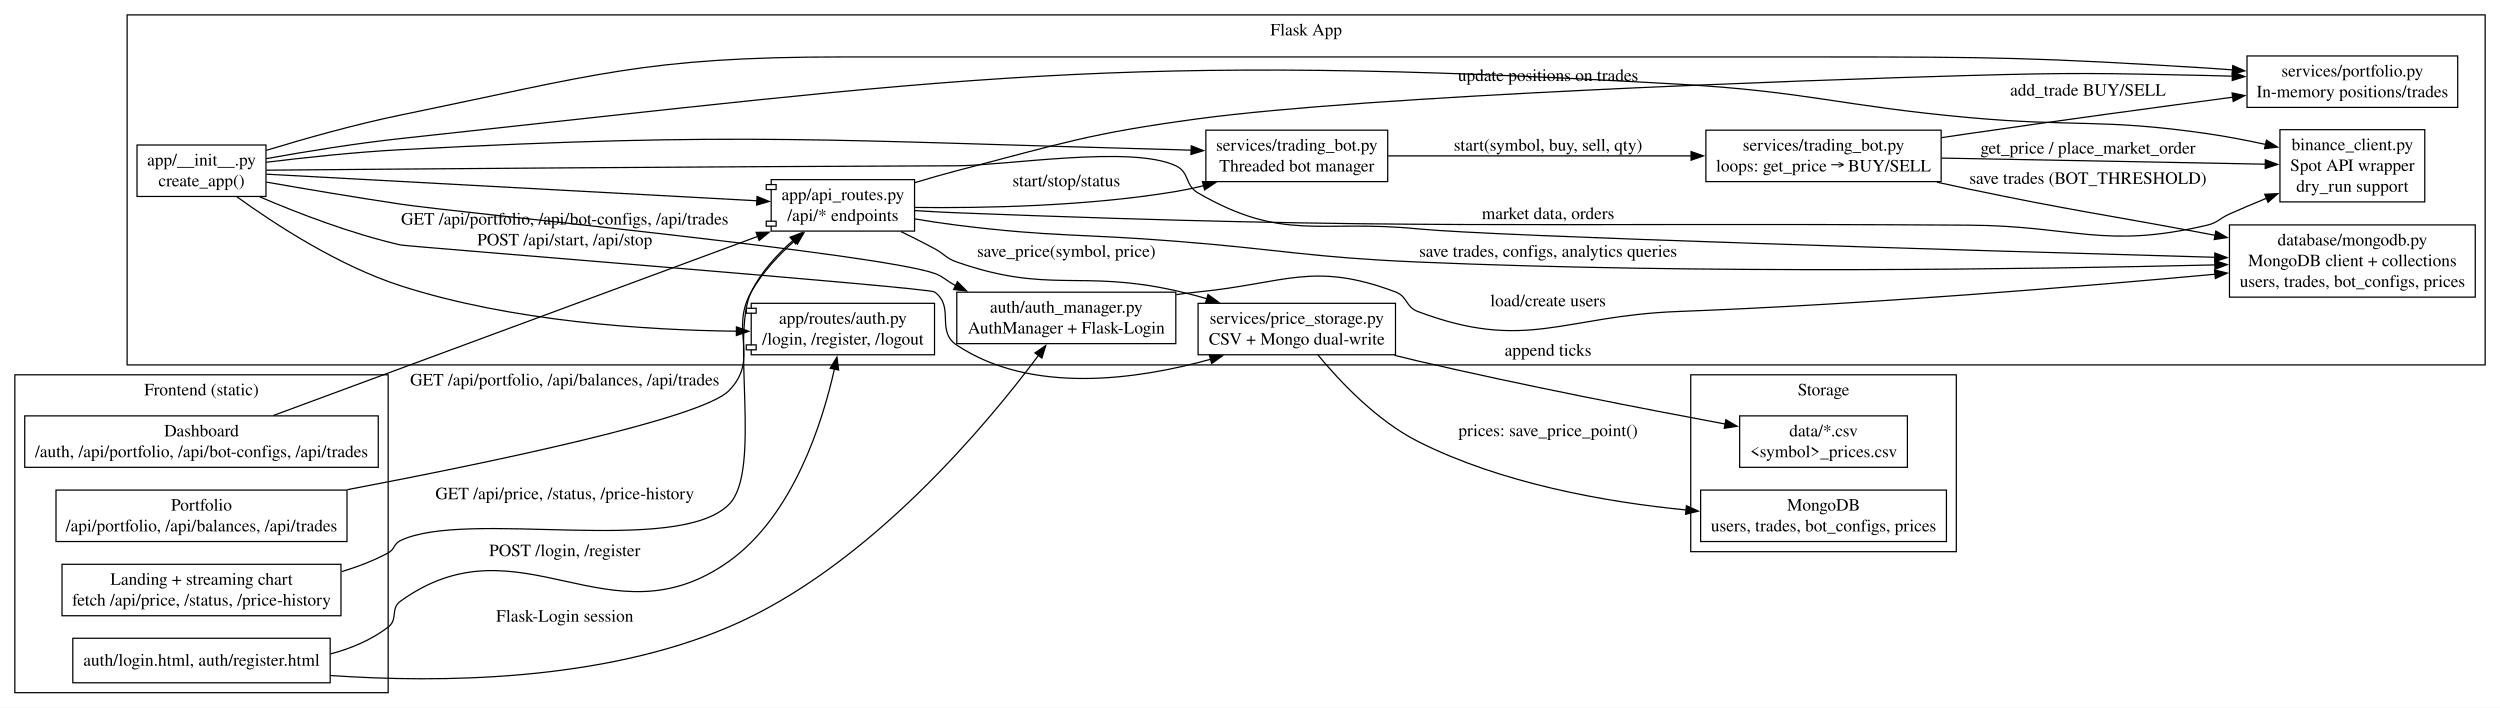
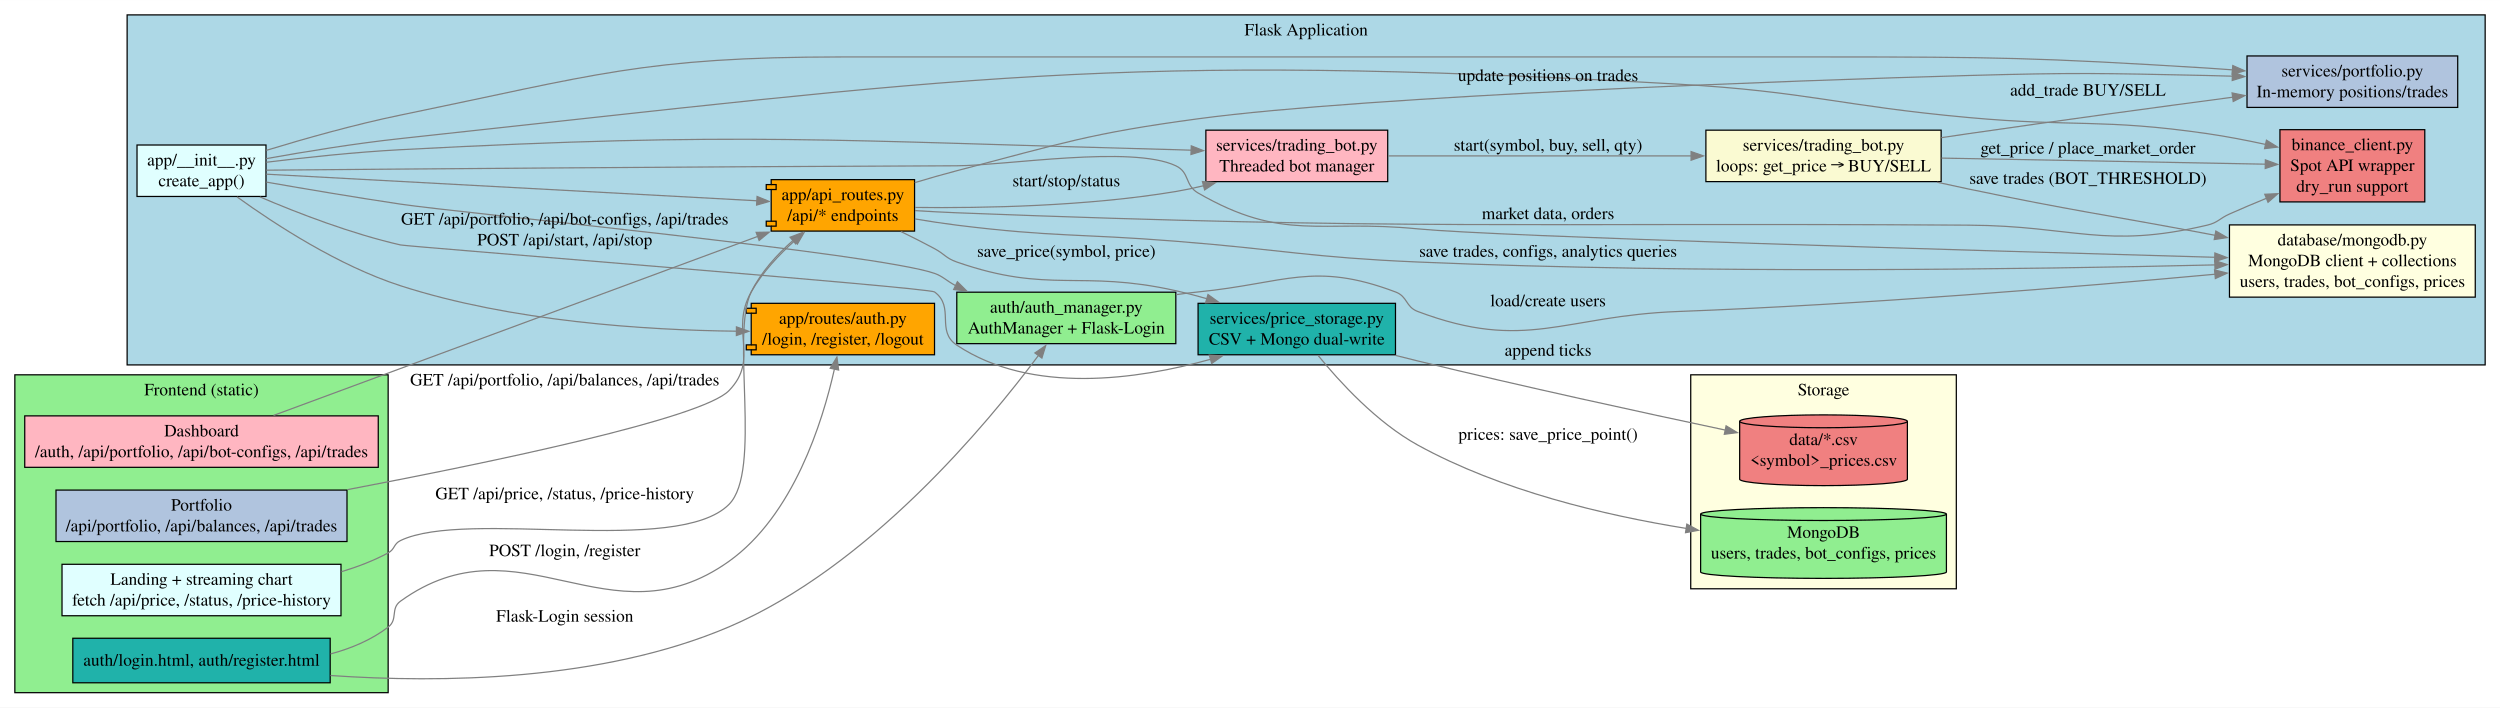
<svg xmlns="http://www.w3.org/2000/svg" width="2021pt" height="572pt" viewBox="0.00 0.00 2021.30 572.00">
  <g id="graph0" class="graph" transform="scale(1 1) rotate(0) translate(4 568)">
    <polygon fill="white" stroke="none" points="-4,4 -4,-568 2017.3,-568 2017.3,4 -4,4" />
    <g id="clust1" class="cluster">
-       <polygon fill="none" stroke="black" points="98.78,-273 98.78,-556 2005.3,-556 2005.3,-273 98.78,-273" />
-       <text text-anchor="middle" x="1052.04" y="-539.4" font-family="Times,serif" font-size="14.00">Flask App</text>
+       <polygon fill="lightblue" stroke="black" points="98.78,-273 98.78,-556 2005.3,-556 2005.3,-273 98.78,-273" />
+       <text text-anchor="middle" x="1052.04" y="-539.4" font-family="Times,serif" font-size="14.00">Flask Application</text>
    </g>
    <g id="clust2" class="cluster">
-       <polygon fill="none" stroke="black" points="1362.99,-122 1362.99,-265 1577.72,-265 1577.72,-122 1362.99,-122" />
+       <polygon fill="lightyellow" stroke="black" points="1362.99,-92 1362.99,-265 1577.72,-265 1577.72,-92 1362.99,-92" />
      <text text-anchor="middle" x="1470.35" y="-248.4" font-family="Times,serif" font-size="14.00">Storage</text>
    </g>
    <g id="clust3" class="cluster">
-       <polygon fill="none" stroke="black" points="8,-8 8,-265 309.83,-265 309.83,-8 8,-8" />
+       <polygon fill="lightgreen" stroke="black" points="8,-8 8,-265 309.83,-265 309.83,-8 8,-8" />
      <text text-anchor="middle" x="158.91" y="-248.4" font-family="Times,serif" font-size="14.00">Frontend (static)</text>
    </g>
    <g id="node1" class="node">
-       <polygon fill="none" stroke="black" points="211.05,-450.8 106.78,-450.8 106.78,-409.2 211.05,-409.2 211.05,-450.8" />
+       <polygon fill="lightcyan" stroke="black" points="211.05,-450.8 106.78,-450.8 106.78,-409.2 211.05,-409.2 211.05,-450.8" />
      <text text-anchor="middle" x="158.91" y="-434.2" font-family="Times,serif" font-size="14.00">app/__init__.py</text>
      <text text-anchor="middle" x="158.91" y="-417.4" font-family="Times,serif" font-size="14.00">create_app()</text>
    </g>
    <g id="node2" class="node">
-       <polygon fill="none" stroke="black" points="946.67,-331.8 769.58,-331.8 769.58,-290.2 946.67,-290.2 946.67,-331.8" />
+       <polygon fill="lightgreen" stroke="black" points="946.67,-331.8 769.58,-331.8 769.58,-290.2 946.67,-290.2 946.67,-331.8" />
      <text text-anchor="middle" x="858.13" y="-315.2" font-family="Times,serif" font-size="14.00">auth/auth_manager.py</text>
      <text text-anchor="middle" x="858.13" y="-298.4" font-family="Times,serif" font-size="14.00">AuthManager + Flask-Login</text>
    </g>
    <g id="edge1" class="edge">
-       <path fill="none" stroke="black" d="M211.33,-420.81C242.64,-415.33 283.49,-408.42 319.83,-403 367.67,-395.86 705.96,-363.08 751.58,-347 758.29,-344.64 760.24,-341.7 768.6,-337.1" />
-       <polygon fill="black" stroke="black" points="770.07,-340.28 777.57,-332.81 767.04,-333.97 770.07,-340.28" />
+       <path fill="none" stroke="gray" d="M211.33,-420.81C242.64,-415.33 283.49,-408.42 319.83,-403 367.67,-395.86 705.96,-363.08 751.58,-347 758.29,-344.64 760.24,-341.7 768.6,-337.1" />
+       <polygon fill="gray" stroke="gray" points="770.07,-340.28 777.57,-332.81 767.04,-333.97 770.07,-340.28" />
    </g>
    <g id="node3" class="node">
-       <polygon fill="none" stroke="black" points="1997.3,-386.2 1798.57,-386.2 1798.57,-327.8 1997.3,-327.8 1997.3,-386.2" />
+       <polygon fill="lightyellow" stroke="black" points="1997.3,-386.2 1798.57,-386.2 1798.57,-327.8 1997.3,-327.8 1997.3,-386.2" />
      <text text-anchor="middle" x="1897.93" y="-369.6" font-family="Times,serif" font-size="14.00">database/mongodb.py</text>
      <text text-anchor="middle" x="1897.93" y="-352.8" font-family="Times,serif" font-size="14.00">MongoDB client + collections</text>
      <text text-anchor="middle" x="1897.93" y="-336" font-family="Times,serif" font-size="14.00">users, trades, bot_configs, prices</text>
    </g>
    <g id="edge2" class="edge">
-       <path fill="none" stroke="black" d="M211.3,-430.45C316.22,-431.35 562.65,-433.32 769.58,-434 808.94,-434.13 911.11,-450.85 946.67,-434 958.09,-428.59 953.73,-418.32 964.67,-412 1033.95,-372.02 1062.68,-390.84 1142.28,-383 1204.48,-376.88 1592.78,-365.45 1786.82,-360.02" />
-       <polygon fill="black" stroke="black" points="1786.77,-363.52 1796.67,-359.74 1786.58,-356.52 1786.77,-363.52" />
+       <path fill="none" stroke="gray" d="M211.3,-430.45C316.22,-431.35 562.65,-433.32 769.58,-434 808.94,-434.13 911.11,-450.85 946.67,-434 958.09,-428.59 953.73,-418.32 964.67,-412 1033.95,-372.02 1062.68,-390.84 1142.28,-383 1204.48,-376.88 1592.78,-365.45 1786.82,-360.02" />
+       <polygon fill="gray" stroke="gray" points="1786.77,-363.52 1796.67,-359.74 1786.58,-356.52 1786.77,-363.52" />
    </g>
    <g id="node4" class="node">
-       <polygon fill="none" stroke="black" points="1956.48,-463.2 1839.38,-463.2 1839.38,-404.8 1956.48,-404.8 1956.48,-463.2" />
+       <polygon fill="lightcoral" stroke="black" points="1956.48,-463.2 1839.38,-463.2 1839.38,-404.8 1956.48,-404.8 1956.48,-463.2" />
      <text text-anchor="middle" x="1897.93" y="-446.6" font-family="Times,serif" font-size="14.00">binance_client.py</text>
      <text text-anchor="middle" x="1897.93" y="-429.8" font-family="Times,serif" font-size="14.00">Spot API wrapper</text>
      <text text-anchor="middle" x="1897.93" y="-413" font-family="Times,serif" font-size="14.00">dry_run support</text>
    </g>
    <g id="edge3" class="edge">
-       <path fill="none" stroke="black" d="M211.22,-439.78C242.49,-445.39 283.33,-452.07 319.83,-456 776.78,-505.23 894.14,-526.3 1352.99,-500 1457.83,-493.99 1483.14,-482.53 1587.72,-473 1673.27,-465.2 1695.55,-472.29 1780.57,-460 1795.98,-457.77 1812.39,-454.61 1827.87,-451.25" />
-       <polygon fill="black" stroke="black" points="1828.47,-454.7 1837.47,-449.11 1826.95,-447.87 1828.47,-454.7" />
+       <path fill="none" stroke="gray" d="M211.22,-439.78C242.49,-445.39 283.33,-452.07 319.83,-456 776.78,-505.23 894.14,-526.3 1352.99,-500 1457.83,-493.99 1483.14,-482.53 1587.72,-473 1673.27,-465.2 1695.55,-472.29 1780.57,-460 1795.98,-457.77 1812.39,-454.61 1827.87,-451.25" />
+       <polygon fill="gray" stroke="gray" points="1828.47,-454.7 1837.47,-449.11 1826.95,-447.87 1828.47,-454.7" />
    </g>
    <g id="node5" class="node">
-       <polygon fill="none" stroke="black" points="1117.99,-462.8 970.97,-462.8 970.97,-421.2 1117.99,-421.2 1117.99,-462.8" />
+       <polygon fill="lightpink" stroke="black" points="1117.99,-462.8 970.97,-462.8 970.97,-421.2 1117.99,-421.2 1117.99,-462.8" />
      <text text-anchor="middle" x="1044.48" y="-446.2" font-family="Times,serif" font-size="14.00">services/trading_bot.py</text>
      <text text-anchor="middle" x="1044.48" y="-429.4" font-family="Times,serif" font-size="14.00">Threaded bot manager</text>
    </g>
    <g id="edge4" class="edge">
-       <path fill="none" stroke="black" d="M211.3,-436.86C242.6,-440.69 283.44,-445.07 319.83,-447 598.04,-461.75 668.17,-454.19 946.67,-447 950.78,-446.89 954.99,-446.76 959.24,-446.61" />
-       <polygon fill="black" stroke="black" points="959.18,-450.12 969.04,-446.23 958.91,-443.12 959.18,-450.12" />
+       <path fill="none" stroke="gray" d="M211.3,-436.86C242.6,-440.69 283.44,-445.07 319.83,-447 598.04,-461.75 668.17,-454.19 946.67,-447 950.78,-446.89 954.99,-446.76 959.24,-446.61" />
+       <polygon fill="gray" stroke="gray" points="959.18,-450.12 969.04,-446.23 958.91,-443.12 959.18,-450.12" />
    </g>
    <g id="node6" class="node">
-       <polygon fill="none" stroke="black" points="1983.11,-522.8 1812.75,-522.8 1812.75,-481.2 1983.11,-481.2 1983.11,-522.8" />
+       <polygon fill="lightsteelblue" stroke="black" points="1983.11,-522.8 1812.75,-522.8 1812.75,-481.2 1983.11,-481.2 1983.11,-522.8" />
      <text text-anchor="middle" x="1897.93" y="-506.2" font-family="Times,serif" font-size="14.00">services/portfolio.py</text>
      <text text-anchor="middle" x="1897.93" y="-489.4" font-family="Times,serif" font-size="14.00">In-memory positions/trades</text>
    </g>
    <g id="edge5" class="edge">
-       <path fill="none" stroke="black" d="M211.31,-446.49C242.44,-455.97 283.1,-467.45 319.83,-475 476.44,-507.18 516.6,-522 676.48,-522 676.48,-522 676.48,-522 1471.35,-522 1608.84,-522 1643.34,-521.47 1780.57,-513 1787.26,-512.59 1794.17,-512.1 1801.13,-511.56" />
-       <polygon fill="black" stroke="black" points="1801.26,-515.06 1810.94,-510.76 1800.69,-508.08 1801.26,-515.06" />
+       <path fill="none" stroke="gray" d="M211.31,-446.49C242.44,-455.97 283.1,-467.45 319.83,-475 476.44,-507.18 516.6,-522 676.48,-522 676.48,-522 676.48,-522 1471.35,-522 1608.84,-522 1643.34,-521.47 1780.57,-513 1787.26,-512.59 1794.17,-512.1 1801.13,-511.56" />
+       <polygon fill="gray" stroke="gray" points="1801.26,-515.06 1810.94,-510.76 1800.69,-508.08 1801.26,-515.06" />
    </g>
    <g id="node7" class="node">
-       <polygon fill="none" stroke="black" points="1124.28,-322.8 964.67,-322.8 964.67,-281.2 1124.28,-281.2 1124.28,-322.8" />
+       <polygon fill="lightseagreen" stroke="black" points="1124.28,-322.8 964.67,-322.8 964.67,-281.2 1124.28,-281.2 1124.28,-322.8" />
      <text text-anchor="middle" x="1044.48" y="-306.2" font-family="Times,serif" font-size="14.00">services/price_storage.py</text>
      <text text-anchor="middle" x="1044.48" y="-289.4" font-family="Times,serif" font-size="14.00">CSV + Mongo dual-write</text>
    </g>
    <g id="edge6" class="edge">
-       <path fill="none" stroke="black" d="M206.12,-408.84C237.51,-395.43 280.36,-378.97 319.83,-370 325.7,-368.67 746.72,-335.55 751.58,-332 768.31,-319.78 752.34,-300.48 769.58,-289 830.02,-248.78 915.66,-261.09 975.02,-277.62" />
-       <polygon fill="black" stroke="black" points="973.75,-280.9 984.33,-280.33 975.7,-274.18 973.75,-280.9" />
+       <path fill="none" stroke="gray" d="M206.12,-408.84C237.51,-395.43 280.36,-378.97 319.83,-370 325.7,-368.67 746.72,-335.55 751.58,-332 768.31,-319.78 752.34,-300.48 769.58,-289 830.02,-248.78 915.66,-261.09 975.02,-277.62" />
+       <polygon fill="gray" stroke="gray" points="973.75,-280.9 984.33,-280.33 975.7,-274.18 973.75,-280.9" />
    </g>
    <g id="node8" class="node">
-       <polygon fill="none" stroke="black" points="735.44,-422.8 619.52,-422.8 619.52,-418.8 615.52,-418.8 615.52,-414.8 619.52,-414.8 619.52,-389.2 615.52,-389.2 615.52,-385.2 619.52,-385.2 619.52,-381.2 735.44,-381.2 735.44,-422.8" />
+       <polygon fill="orange" stroke="black" points="735.44,-422.8 619.52,-422.8 619.52,-418.8 615.52,-418.8 615.52,-414.8 619.52,-414.8 619.52,-389.2 615.52,-389.2 615.52,-385.2 619.52,-385.2 619.52,-381.2 735.44,-381.2 735.44,-422.8" />
      <polyline fill="none" stroke="black" points="619.52,-418.8 623.52,-418.8 623.52,-414.8 619.52,-414.8" />
      <polyline fill="none" stroke="black" points="619.52,-389.2 623.52,-389.2 623.52,-385.2 619.52,-385.2" />
      <text text-anchor="middle" x="677.48" y="-406.2" font-family="Times,serif" font-size="14.00">app/api_routes.py</text>
      <text text-anchor="middle" x="677.48" y="-389.4" font-family="Times,serif" font-size="14.00">/api/* endpoints</text>
    </g>
    <g id="edge7" class="edge">
-       <path fill="none" stroke="black" d="M211.33,-427.21C304.93,-422.14 503.1,-411.4 608.01,-405.71" />
-       <polygon fill="black" stroke="black" points="608.1,-409.21 617.9,-405.18 607.72,-402.22 608.1,-409.21" />
+       <path fill="none" stroke="gray" d="M211.33,-427.21C304.93,-422.14 503.1,-411.4 608.01,-405.71" />
+       <polygon fill="gray" stroke="gray" points="608.1,-409.21 617.9,-405.18 607.72,-402.22 608.1,-409.21" />
    </g>
    <g id="node9" class="node">
-       <polygon fill="none" stroke="black" points="751.58,-322.8 603.38,-322.8 603.38,-318.8 599.38,-318.8 599.38,-314.8 603.38,-314.8 603.38,-289.2 599.38,-289.2 599.38,-285.2 603.38,-285.2 603.38,-281.2 751.58,-281.2 751.58,-322.8" />
+       <polygon fill="orange" stroke="black" points="751.58,-322.8 603.38,-322.8 603.38,-318.8 599.38,-318.8 599.38,-314.8 603.38,-314.8 603.38,-289.2 599.38,-289.2 599.38,-285.2 603.38,-285.2 603.38,-281.2 751.58,-281.2 751.58,-322.8" />
      <polyline fill="none" stroke="black" points="603.38,-318.8 607.38,-318.8 607.38,-314.8 603.38,-314.8" />
      <polyline fill="none" stroke="black" points="603.38,-289.2 607.38,-289.2 607.38,-285.2 603.38,-285.2" />
      <text text-anchor="middle" x="677.48" y="-306.2" font-family="Times,serif" font-size="14.00">app/routes/auth.py</text>
      <text text-anchor="middle" x="677.48" y="-289.4" font-family="Times,serif" font-size="14.00">/login, /register, /logout</text>
    </g>
    <g id="edge8" class="edge">
-       <path fill="none" stroke="black" d="M187.61,-408.87C218.17,-386.8 269.7,-353.18 319.83,-337 409.47,-308.06 517.82,-301.11 591.41,-300.26" />
-       <polygon fill="black" stroke="black" points="591.42,-303.76 601.4,-300.19 591.37,-296.76 591.42,-303.76" />
+       <path fill="none" stroke="gray" d="M187.61,-408.87C218.17,-386.8 269.7,-353.18 319.83,-337 409.47,-308.06 517.82,-301.11 591.41,-300.26" />
+       <polygon fill="gray" stroke="gray" points="591.42,-303.76 601.4,-300.19 591.37,-296.76 591.42,-303.76" />
    </g>
    <g id="edge24" class="edge">
-       <path fill="none" stroke="black" d="M947.05,-329.83C952.99,-330.69 958.91,-331.43 964.67,-332 1035.27,-338.95 1057.9,-357 1124.28,-332 1134.24,-328.25 1132.32,-319.95 1142.28,-316.2 1229.92,-283.19 1259.41,-312.7 1352.99,-316.2 1503.57,-321.84 1677.1,-336.23 1786.88,-346.32" />
-       <polygon fill="black" stroke="black" points="1786.51,-349.8 1796.79,-347.23 1787.15,-342.83 1786.51,-349.8" />
+       <path fill="none" stroke="gray" d="M947.05,-329.83C952.99,-330.69 958.91,-331.43 964.67,-332 1035.27,-338.95 1057.9,-357 1124.28,-332 1134.24,-328.25 1132.32,-319.95 1142.28,-316.2 1229.92,-283.19 1259.41,-312.7 1352.99,-316.2 1503.57,-321.84 1677.1,-336.23 1786.88,-346.32" />
+       <polygon fill="gray" stroke="gray" points="1786.51,-349.8 1796.79,-347.23 1787.15,-342.83 1786.51,-349.8" />
      <text text-anchor="middle" x="1247.63" y="-320.4" font-family="Times,serif" font-size="14.00">load/create users</text>
    </g>
    <g id="node10" class="node">
-       <polygon fill="none" stroke="black" points="1565.45,-462.8 1375.25,-462.8 1375.25,-421.2 1565.45,-421.2 1565.45,-462.8" />
+       <polygon fill="lightgoldenrodyellow" stroke="black" points="1565.45,-462.8 1375.25,-462.8 1375.25,-421.2 1565.45,-421.2 1565.45,-462.8" />
      <text text-anchor="middle" x="1470.35" y="-446.2" font-family="Times,serif" font-size="14.00">services/trading_bot.py</text>
      <text text-anchor="middle" x="1470.35" y="-429.4" font-family="Times,serif" font-size="14.00">loops: get_price → BUY/SELL</text>
    </g>
    <g id="edge9" class="edge">
-       <path fill="none" stroke="black" d="M1118.34,-442C1185.91,-442 1287.25,-442 1363.69,-442" />
-       <polygon fill="black" stroke="black" points="1363.27,-445.5 1373.27,-442 1363.27,-438.5 1363.27,-445.5" />
+       <path fill="none" stroke="gray" d="M1118.34,-442C1185.91,-442 1287.25,-442 1363.69,-442" />
+       <polygon fill="gray" stroke="gray" points="1363.27,-445.5 1373.27,-442 1363.27,-438.5 1363.27,-445.5" />
      <text text-anchor="middle" x="1247.63" y="-446.2" font-family="Times,serif" font-size="14.00">start(symbol, buy, sell, qty)</text>
    </g>
    <g id="node11" class="node">
-       <polygon fill="none" stroke="black" points="1538.16,-231.8 1402.55,-231.8 1402.55,-190.2 1538.16,-190.2 1538.16,-231.8" />
-       <text text-anchor="middle" x="1470.35" y="-215.2" font-family="Times,serif" font-size="14.00">data/*.csv</text>
-       <text text-anchor="middle" x="1470.35" y="-198.4" font-family="Times,serif" font-size="14.00">&lt;symbol&gt;_prices.csv</text>
+       <path fill="lightcoral" stroke="black" d="M1538.16,-227.4C1538.16,-230.27 1507.77,-232.6 1470.35,-232.6 1432.94,-232.6 1402.55,-230.27 1402.55,-227.4 1402.55,-227.4 1402.55,-180.6 1402.55,-180.6 1402.55,-177.73 1432.94,-175.4 1470.35,-175.4 1507.77,-175.4 1538.16,-177.73 1538.16,-180.6 1538.16,-180.6 1538.16,-227.4 1538.16,-227.4" />
+       <path fill="none" stroke="black" d="M1538.16,-227.4C1538.16,-224.53 1507.77,-222.2 1470.35,-222.2 1432.94,-222.2 1402.55,-224.53 1402.55,-227.4" />
+       <text text-anchor="middle" x="1470.35" y="-208.2" font-family="Times,serif" font-size="14.00">data/*.csv</text>
+       <text text-anchor="middle" x="1470.35" y="-191.4" font-family="Times,serif" font-size="14.00">&lt;symbol&gt;_prices.csv</text>
    </g>
    <g id="edge19" class="edge">
-       <path fill="none" stroke="black" d="M1123.57,-280.73C1129.89,-279.15 1136.18,-277.62 1142.28,-276.2 1226.78,-256.54 1324.41,-237.56 1390.85,-225.2" />
-       <polygon fill="black" stroke="black" points="1391.38,-228.66 1400.57,-223.39 1390.1,-221.78 1391.38,-228.66" />
+       <path fill="none" stroke="gray" d="M1124.12,-280.74C1130.26,-279.17 1136.37,-277.64 1142.28,-276.2 1226.94,-255.59 1324.54,-234.37 1390.93,-220.32" />
+       <polygon fill="gray" stroke="gray" points="1391.59,-223.76 1400.65,-218.26 1390.14,-216.91 1391.59,-223.76" />
      <text text-anchor="middle" x="1247.63" y="-280.4" font-family="Times,serif" font-size="14.00">append ticks</text>
    </g>
    <g id="node12" class="node">
-       <polygon fill="none" stroke="black" points="1569.72,-171.8 1370.99,-171.8 1370.99,-130.2 1569.72,-130.2 1569.72,-171.8" />
-       <text text-anchor="middle" x="1470.35" y="-155.2" font-family="Times,serif" font-size="14.00">MongoDB</text>
-       <text text-anchor="middle" x="1470.35" y="-138.4" font-family="Times,serif" font-size="14.00">users, trades, bot_configs, prices</text>
+       <path fill="lightgreen" stroke="black" d="M1569.72,-152.4C1569.72,-155.27 1525.18,-157.6 1470.35,-157.6 1415.52,-157.6 1370.99,-155.27 1370.99,-152.4 1370.99,-152.4 1370.99,-105.6 1370.99,-105.6 1370.99,-102.73 1415.52,-100.4 1470.35,-100.4 1525.18,-100.4 1569.72,-102.73 1569.72,-105.6 1569.72,-105.6 1569.72,-152.4 1569.72,-152.4" />
+       <path fill="none" stroke="black" d="M1569.72,-152.4C1569.72,-149.53 1525.18,-147.2 1470.35,-147.2 1415.52,-147.2 1370.99,-149.53 1370.99,-152.4" />
+       <text text-anchor="middle" x="1470.35" y="-133.2" font-family="Times,serif" font-size="14.00">MongoDB</text>
+       <text text-anchor="middle" x="1470.35" y="-116.4" font-family="Times,serif" font-size="14.00">users, trades, bot_configs, prices</text>
    </g>
    <g id="edge20" class="edge">
-       <path fill="none" stroke="black" d="M1061.57,-281.07C1079.05,-259.92 1108.96,-228.03 1142.28,-211.2 1209.63,-177.18 1293.46,-162.21 1359.38,-155.7" />
-       <polygon fill="black" stroke="black" points="1359.5,-159.2 1369.13,-154.79 1358.85,-152.23 1359.5,-159.2" />
-       <text text-anchor="middle" x="1247.63" y="-215.4" font-family="Times,serif" font-size="14.00">prices: save_price_point()</text>
+       <path fill="none" stroke="gray" d="M1061.62,-280.75C1079.13,-259.2 1109.08,-226.5 1142.28,-208.2 1209.28,-171.29 1293.29,-151.41 1359.4,-140.81" />
+       <polygon fill="gray" stroke="gray" points="1359.84,-144.28 1369.19,-139.29 1358.77,-137.36 1359.84,-144.28" />
+       <text text-anchor="middle" x="1247.63" y="-212.4" font-family="Times,serif" font-size="14.00">prices: save_price_point()</text>
    </g>
    <g id="edge16" class="edge">
-       <path fill="none" stroke="black" d="M735.69,-391.05C746.9,-389.16 758.59,-387.37 769.58,-386 847.9,-376.27 868,-379.27 946.67,-373 1033.65,-366.07 1055.1,-359.94 1142.28,-356.2 1371.43,-346.38 1640.08,-350.36 1787.05,-353.87" />
-       <polygon fill="black" stroke="black" points="1786.69,-357.36 1796.77,-354.1 1786.86,-350.36 1786.69,-357.36" />
+       <path fill="none" stroke="gray" d="M735.69,-391.05C746.9,-389.16 758.59,-387.37 769.58,-386 847.9,-376.27 868,-379.27 946.67,-373 1033.65,-366.07 1055.1,-359.94 1142.28,-356.2 1371.43,-346.38 1640.08,-350.36 1787.05,-353.87" />
+       <polygon fill="gray" stroke="gray" points="1786.69,-357.36 1796.77,-354.1 1786.86,-350.36 1786.69,-357.36" />
      <text text-anchor="middle" x="1247.63" y="-360.4" font-family="Times,serif" font-size="14.00">save trades, configs, analytics queries</text>
    </g>
    <g id="edge17" class="edge">
-       <path fill="none" stroke="black" d="M735.8,-397.76C747,-397.06 758.66,-396.43 769.58,-396 1132.95,-381.82 1224.08,-388.22 1587.72,-386 1673.43,-385.48 1697.15,-366.31 1780.57,-386 1789.27,-388.05 1790.4,-391.35 1798.57,-395 1808.21,-399.31 1818.49,-403.66 1828.63,-407.8" />
-       <polygon fill="black" stroke="black" points="1827.12,-410.97 1837.71,-411.47 1829.75,-404.48 1827.12,-410.97" />
+       <path fill="none" stroke="gray" d="M735.8,-397.76C747,-397.06 758.66,-396.43 769.58,-396 1132.95,-381.82 1224.08,-388.22 1587.72,-386 1673.43,-385.48 1697.15,-366.31 1780.57,-386 1789.27,-388.05 1790.4,-391.35 1798.57,-395 1808.21,-399.31 1818.49,-403.66 1828.63,-407.8" />
+       <polygon fill="gray" stroke="gray" points="1827.12,-410.97 1837.71,-411.47 1829.75,-404.48 1827.12,-410.97" />
      <text text-anchor="middle" x="1247.63" y="-390.88" font-family="Times,serif" font-size="14.00">market data, orders</text>
    </g>
    <g id="edge14" class="edge">
-       <path fill="none" stroke="black" d="M735.93,-400.32C790.52,-399.68 874.74,-401.19 946.67,-413.2 954.05,-414.43 961.66,-416.05 969.22,-417.9" />
-       <polygon fill="black" stroke="black" points="968.19,-421.25 978.75,-420.37 969.95,-414.47 968.19,-421.25" />
+       <path fill="none" stroke="gray" d="M735.93,-400.32C790.52,-399.68 874.74,-401.19 946.67,-413.2 954.05,-414.43 961.66,-416.05 969.22,-417.9" />
+       <polygon fill="gray" stroke="gray" points="968.19,-421.25 978.75,-420.37 969.95,-414.47 968.19,-421.25" />
      <text text-anchor="middle" x="858.13" y="-417.4" font-family="Times,serif" font-size="14.00">start/stop/status</text>
    </g>
    <g id="edge15" class="edge">
-       <path fill="none" stroke="black" d="M735.61,-420.38C746.83,-423.76 758.54,-427.12 769.58,-430 855.41,-452.38 876.78,-460.14 964.67,-472 1102.1,-490.54 1449.1,-503.11 1587.72,-507 1673.39,-509.4 1694.88,-508.84 1780.57,-507 1787.25,-506.86 1794.15,-506.67 1801.1,-506.44" />
-       <polygon fill="black" stroke="black" points="1801.03,-509.95 1810.9,-506.11 1800.79,-502.95 1801.03,-509.95" />
+       <path fill="none" stroke="gray" d="M735.61,-420.38C746.83,-423.76 758.54,-427.12 769.58,-430 855.41,-452.38 876.78,-460.14 964.67,-472 1102.1,-490.54 1449.1,-503.11 1587.72,-507 1673.39,-509.4 1694.88,-508.84 1780.57,-507 1787.25,-506.86 1794.15,-506.67 1801.1,-506.44" />
+       <polygon fill="gray" stroke="gray" points="1801.03,-509.95 1810.9,-506.11 1800.79,-502.95 1801.03,-509.95" />
      <text text-anchor="middle" x="1247.63" y="-502.54" font-family="Times,serif" font-size="14.00">update positions on trades</text>
    </g>
    <g id="edge18" class="edge">
-       <path fill="none" stroke="black" d="M724.44,-380.81C733.51,-376.4 742.91,-371.67 751.58,-367 759.8,-362.58 760.77,-359.27 769.58,-356.2 844.54,-330.08 869.21,-350.33 946.67,-333 954.88,-331.17 963.38,-328.94 971.78,-326.53" />
-       <polygon fill="black" stroke="black" points="972.7,-329.91 981.29,-323.71 970.71,-323.2 972.7,-329.91" />
+       <path fill="none" stroke="gray" d="M724.44,-380.81C733.51,-376.4 742.91,-371.67 751.58,-367 759.8,-362.58 760.77,-359.27 769.58,-356.2 844.54,-330.08 869.21,-350.33 946.67,-333 954.88,-331.17 963.38,-328.94 971.78,-326.53" />
+       <polygon fill="gray" stroke="gray" points="972.7,-329.91 981.29,-323.71 970.71,-323.2 972.7,-329.91" />
      <text text-anchor="middle" x="858.13" y="-360.4" font-family="Times,serif" font-size="14.00">save_price(symbol, price)</text>
    </g>
    <g id="edge22" class="edge">
-       <path fill="none" stroke="black" d="M1562.11,-420.72C1570.76,-418.81 1579.4,-416.94 1587.72,-415.2 1673.08,-397.37 1694.87,-395.14 1780.57,-379 1782.73,-378.59 1784.91,-378.18 1787.11,-377.77" />
-       <polygon fill="black" stroke="black" points="1787.55,-381.25 1796.73,-375.95 1786.25,-374.37 1787.55,-381.25" />
+       <path fill="none" stroke="gray" d="M1562.11,-420.72C1570.76,-418.81 1579.4,-416.94 1587.72,-415.2 1673.08,-397.37 1694.87,-395.14 1780.57,-379 1782.73,-378.59 1784.91,-378.18 1787.11,-377.77" />
+       <polygon fill="gray" stroke="gray" points="1787.55,-381.25 1796.73,-375.95 1786.25,-374.37 1787.55,-381.25" />
      <text text-anchor="middle" x="1684.14" y="-419.4" font-family="Times,serif" font-size="14.00">save trades (BOT_THRESHOLD)</text>
    </g>
    <g id="edge21" class="edge">
-       <path fill="none" stroke="black" d="M1565.8,-440.22C1645.02,-438.74 1756.32,-436.64 1827.54,-435.3" />
-       <polygon fill="black" stroke="black" points="1827.6,-438.8 1837.54,-435.12 1827.47,-431.81 1827.6,-438.8" />
+       <path fill="none" stroke="gray" d="M1565.8,-440.22C1645.02,-438.74 1756.32,-436.64 1827.54,-435.3" />
+       <polygon fill="gray" stroke="gray" points="1827.6,-438.8 1837.54,-435.12 1827.47,-431.81 1827.6,-438.8" />
      <text text-anchor="middle" x="1684.14" y="-443.84" font-family="Times,serif" font-size="14.00">get_price / place_market_order</text>
    </g>
    <g id="edge23" class="edge">
-       <path fill="none" stroke="black" d="M1565.64,-456.74C1573.11,-457.86 1580.54,-458.96 1587.72,-460 1659.26,-470.39 1740.24,-481.36 1801.37,-489.48" />
-       <polygon fill="black" stroke="black" points="1800.68,-492.92 1811.05,-490.77 1801.6,-485.98 1800.68,-492.92" />
+       <path fill="none" stroke="gray" d="M1565.64,-456.74C1573.11,-457.86 1580.54,-458.96 1587.72,-460 1659.26,-470.39 1740.24,-481.36 1801.37,-489.48" />
+       <polygon fill="gray" stroke="gray" points="1800.68,-492.92 1811.05,-490.77 1801.6,-485.98 1800.68,-492.92" />
      <text text-anchor="middle" x="1684.14" y="-490.71" font-family="Times,serif" font-size="14.00">add_trade BUY/SELL</text>
    </g>
    <g id="node13" class="node">
-       <polygon fill="none" stroke="black" points="271.69,-111.8 46.14,-111.8 46.14,-70.2 271.69,-70.2 271.69,-111.8" />
+       <polygon fill="lightcyan" stroke="black" points="271.69,-111.8 46.14,-111.8 46.14,-70.2 271.69,-70.2 271.69,-111.8" />
      <text text-anchor="middle" x="158.91" y="-95.2" font-family="Times,serif" font-size="14.00">Landing + streaming chart</text>
      <text text-anchor="middle" x="158.91" y="-78.4" font-family="Times,serif" font-size="14.00">fetch /api/price, /status, /price-history</text>
    </g>
    <g id="edge10" class="edge">
-       <path fill="none" stroke="black" d="M272.18,-105.85C285.28,-109.78 298.13,-114.74 309.83,-121 315.37,-123.97 314.16,-128.28 319.83,-131 373.35,-156.69 543.51,-118.11 585.38,-160.2 612.45,-187.41 586.48,-297.53 603.38,-332 611.24,-348.05 624.4,-362.4 637.4,-373.86" />
-       <polygon fill="black" stroke="black" points="634.8,-376.24 644.71,-379.99 639.3,-370.88 634.8,-376.24" />
+       <path fill="none" stroke="gray" d="M272.18,-105.85C285.28,-109.78 298.13,-114.74 309.83,-121 315.37,-123.97 314.16,-128.28 319.83,-131 373.35,-156.69 543.51,-118.11 585.38,-160.2 612.45,-187.41 586.48,-297.53 603.38,-332 611.24,-348.05 624.4,-362.4 637.4,-373.86" />
+       <polygon fill="gray" stroke="gray" points="634.8,-376.24 644.71,-379.99 639.3,-370.88 634.8,-376.24" />
      <text text-anchor="middle" x="452.6" y="-164.4" font-family="Times,serif" font-size="14.00">GET /api/price, /status, /price-history</text>
    </g>
    <g id="node14" class="node">
-       <polygon fill="none" stroke="black" points="301.83,-231.8 16,-231.8 16,-190.2 301.83,-190.2 301.83,-231.8" />
+       <polygon fill="lightpink" stroke="black" points="301.83,-231.8 16,-231.8 16,-190.2 301.83,-190.2 301.83,-231.8" />
      <text text-anchor="middle" x="158.91" y="-215.2" font-family="Times,serif" font-size="14.00">Dashboard</text>
      <text text-anchor="middle" x="158.91" y="-198.4" font-family="Times,serif" font-size="14.00">/auth, /api/portfolio, /api/bot-configs, /api/trades</text>
    </g>
    <g id="edge11" class="edge">
-       <path fill="none" stroke="black" d="M217.17,-232.17C313.2,-267.68 506.25,-339.06 608.82,-376.98" />
-       <polygon fill="black" stroke="black" points="607.35,-380.17 617.94,-380.36 609.78,-373.61 607.35,-380.17" />
+       <path fill="none" stroke="gray" d="M217.17,-232.17C313.2,-267.68 506.25,-339.06 608.82,-376.98" />
+       <polygon fill="gray" stroke="gray" points="607.35,-380.17 617.94,-380.36 609.78,-373.61 607.35,-380.17" />
      <text text-anchor="middle" x="452.6" y="-386.46" font-family="Times,serif" font-size="14.00">GET /api/portfolio, /api/bot-configs, /api/trades</text>
      <text text-anchor="middle" x="452.6" y="-369.66" font-family="Times,serif" font-size="14.00">POST /api/start, /api/stop</text>
    </g>
    <g id="node15" class="node">
-       <polygon fill="none" stroke="black" points="276.55,-171.8 41.28,-171.8 41.28,-130.2 276.55,-130.2 276.55,-171.8" />
+       <polygon fill="lightsteelblue" stroke="black" points="276.55,-171.8 41.28,-171.8 41.28,-130.2 276.55,-130.2 276.55,-171.8" />
      <text text-anchor="middle" x="158.91" y="-155.2" font-family="Times,serif" font-size="14.00">Portfolio</text>
      <text text-anchor="middle" x="158.91" y="-138.4" font-family="Times,serif" font-size="14.00">/api/portfolio, /api/balances, /api/trades</text>
    </g>
    <g id="edge12" class="edge">
-       <path fill="none" stroke="black" d="M276.87,-172.16C395.19,-194.6 563.71,-229.85 585.38,-252.2 610.68,-278.3 585.49,-300.35 603.38,-332 612.24,-347.69 625.73,-362.04 638.72,-373.6" />
-       <polygon fill="black" stroke="black" points="636.11,-375.97 645.98,-379.81 640.66,-370.65 636.11,-375.97" />
+       <path fill="none" stroke="gray" d="M276.87,-172.16C395.19,-194.6 563.71,-229.85 585.38,-252.2 610.68,-278.3 585.49,-300.35 603.38,-332 612.24,-347.69 625.73,-362.04 638.72,-373.6" />
+       <polygon fill="gray" stroke="gray" points="636.11,-375.97 645.98,-379.81 640.66,-370.65 636.11,-375.97" />
      <text text-anchor="middle" x="452.6" y="-256.4" font-family="Times,serif" font-size="14.00">GET /api/portfolio, /api/balances, /api/trades</text>
    </g>
    <g id="node16" class="node">
-       <polygon fill="none" stroke="black" points="262.96,-52 54.87,-52 54.87,-16 262.96,-16 262.96,-52" />
+       <polygon fill="lightseagreen" stroke="black" points="262.96,-52 54.87,-52 54.87,-16 262.96,-16 262.96,-52" />
      <text text-anchor="middle" x="158.91" y="-29.8" font-family="Times,serif" font-size="14.00">auth/login.html, auth/register.html</text>
    </g>
    <g id="edge25" class="edge">
-       <path fill="none" stroke="black" d="M263.17,-21.88C352.18,-15.72 482.25,-17.16 585.38,-61.2 698.47,-109.49 794.71,-225.75 835.82,-280.94" />
-       <polygon fill="black" stroke="black" points="832.75,-282.68 841.5,-288.66 838.39,-278.53 832.75,-282.68" />
+       <path fill="none" stroke="gray" d="M263.17,-21.88C352.18,-15.72 482.25,-17.16 585.38,-61.2 698.47,-109.49 794.71,-225.75 835.82,-280.94" />
+       <polygon fill="gray" stroke="gray" points="832.75,-282.68 841.5,-288.66 838.39,-278.53 832.75,-282.68" />
      <text text-anchor="middle" x="452.6" y="-65.4" font-family="Times,serif" font-size="14.00">Flask-Login session</text>
    </g>
    <g id="edge13" class="edge">
-       <path fill="none" stroke="black" d="M263.32,-39.34C280.03,-43.8 296.27,-50.65 309.83,-61 318.04,-67.27 311.44,-75.96 319.83,-82 416.34,-151.42 488.61,-45.13 585.38,-114.2 637.41,-151.34 660.99,-226.48 670.63,-269.6" />
-       <polygon fill="black" stroke="black" points="667.2,-270.31 672.68,-279.38 674.05,-268.87 667.2,-270.31" />
+       <path fill="none" stroke="gray" d="M263.32,-39.34C280.03,-43.8 296.27,-50.65 309.83,-61 318.04,-67.27 311.44,-75.96 319.83,-82 416.34,-151.42 488.61,-45.13 585.38,-114.2 637.41,-151.34 660.99,-226.48 670.63,-269.6" />
+       <polygon fill="gray" stroke="gray" points="667.2,-270.31 672.68,-279.38 674.05,-268.87 667.2,-270.31" />
      <text text-anchor="middle" x="452.6" y="-118.4" font-family="Times,serif" font-size="14.00">POST /login, /register</text>
    </g>
  </g>
</svg>
